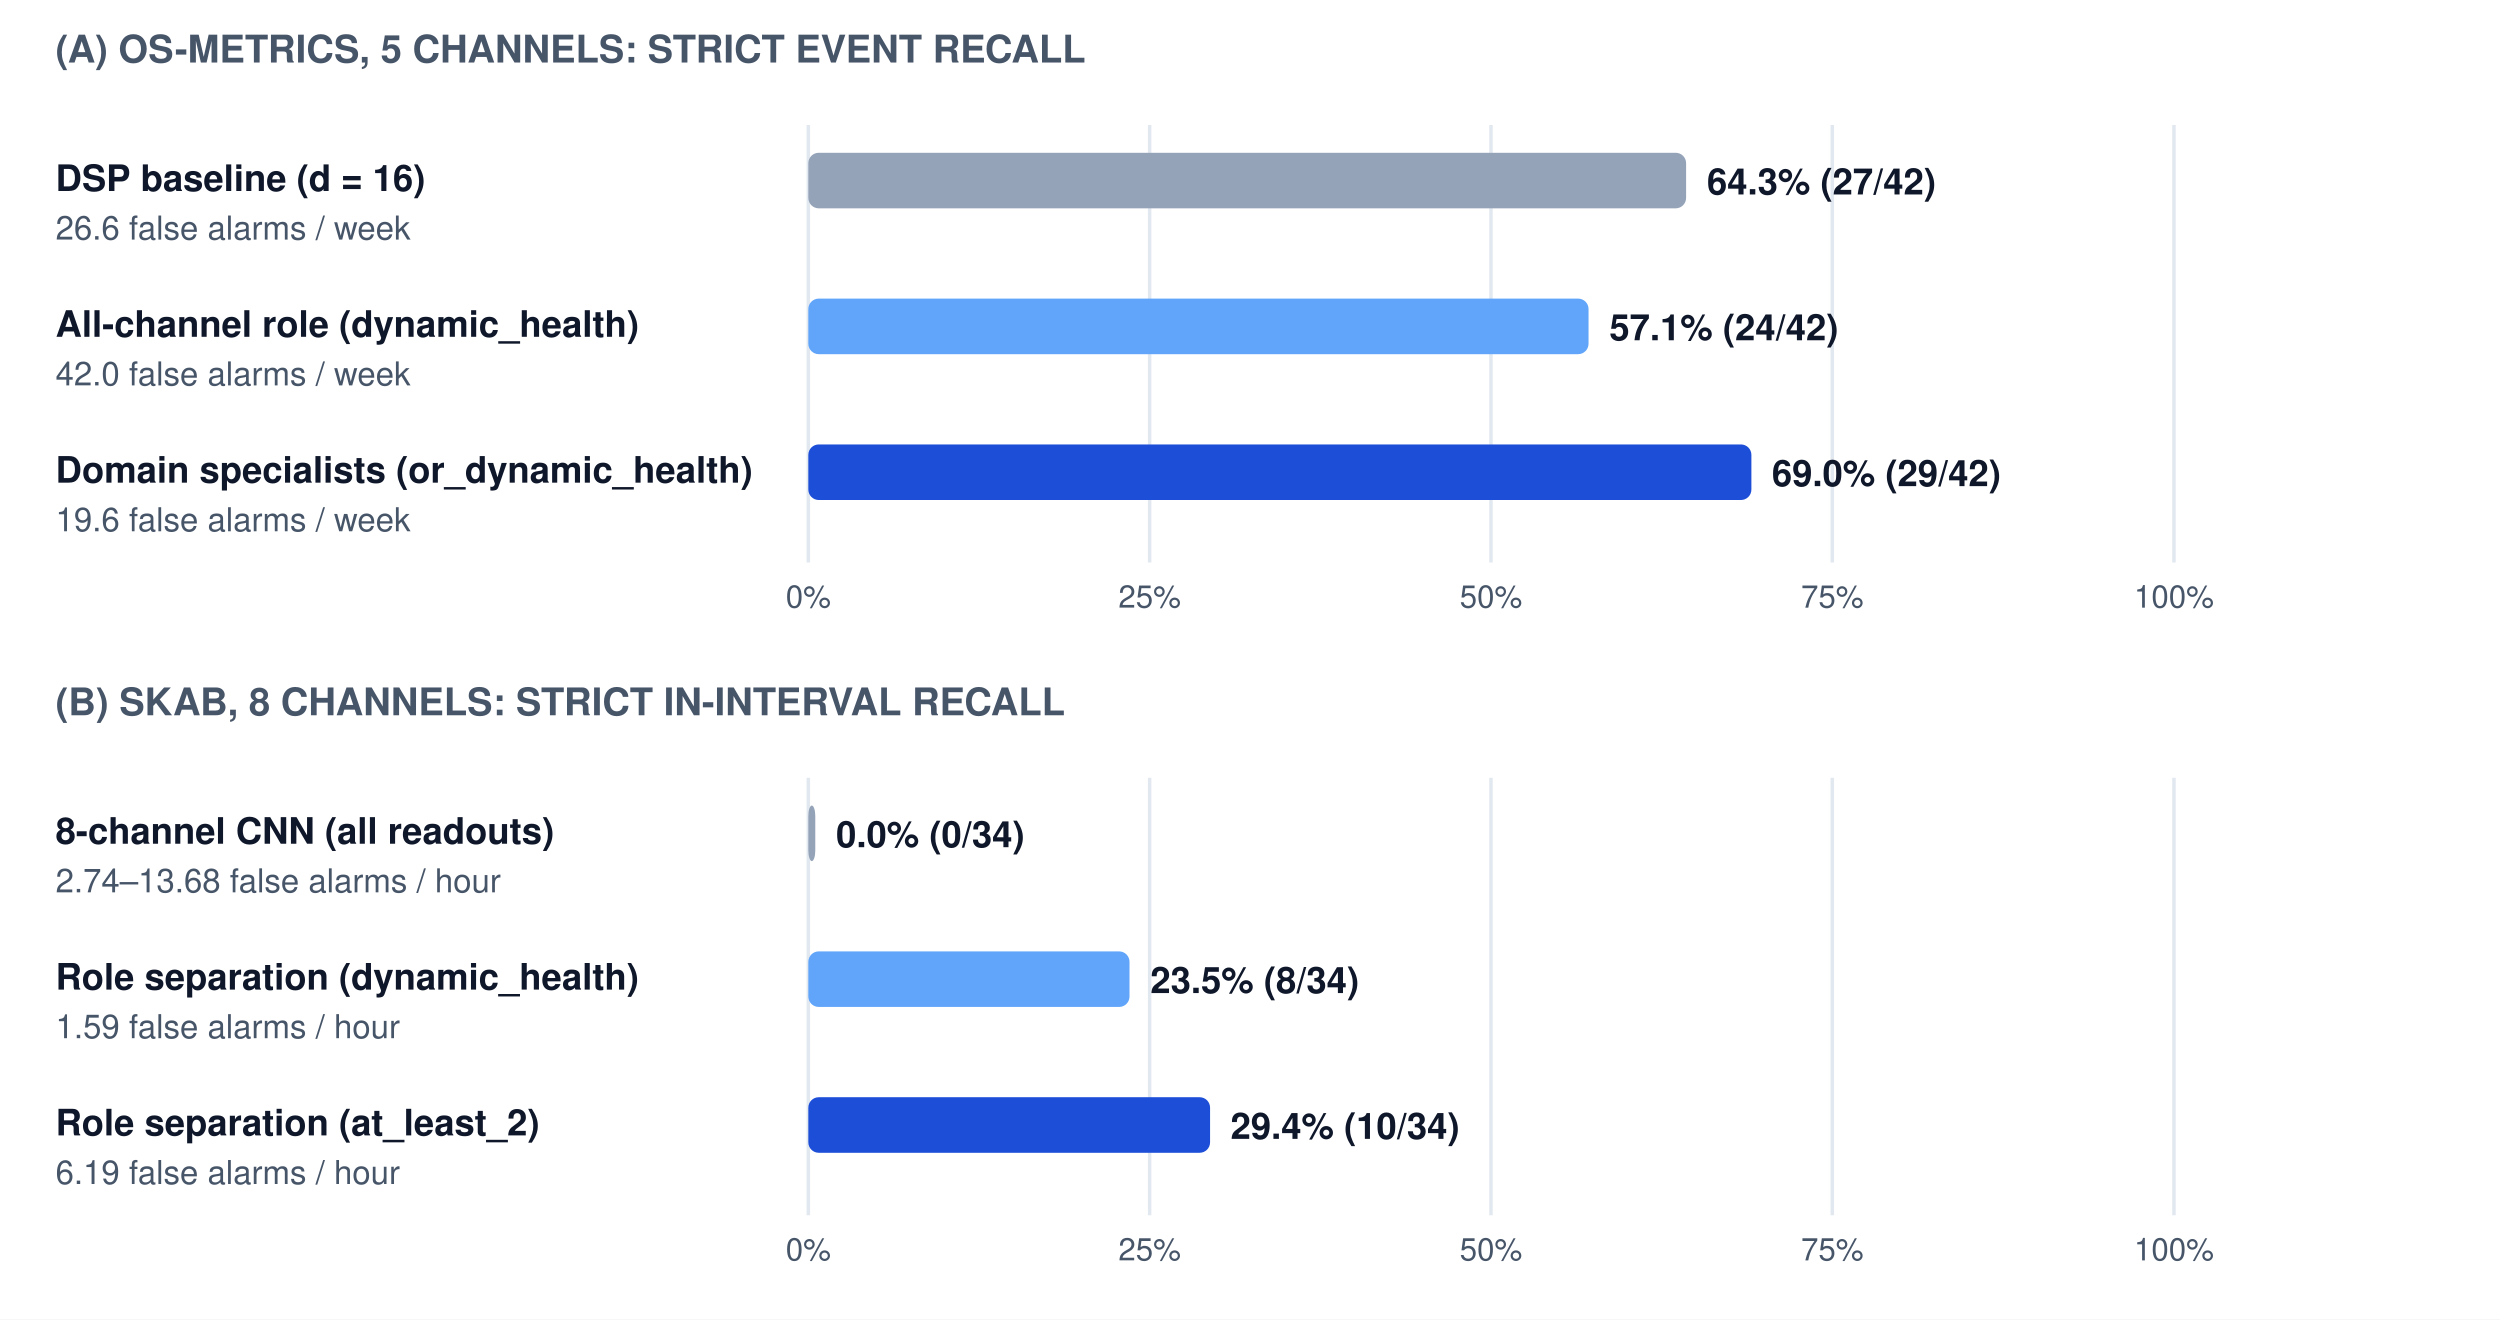
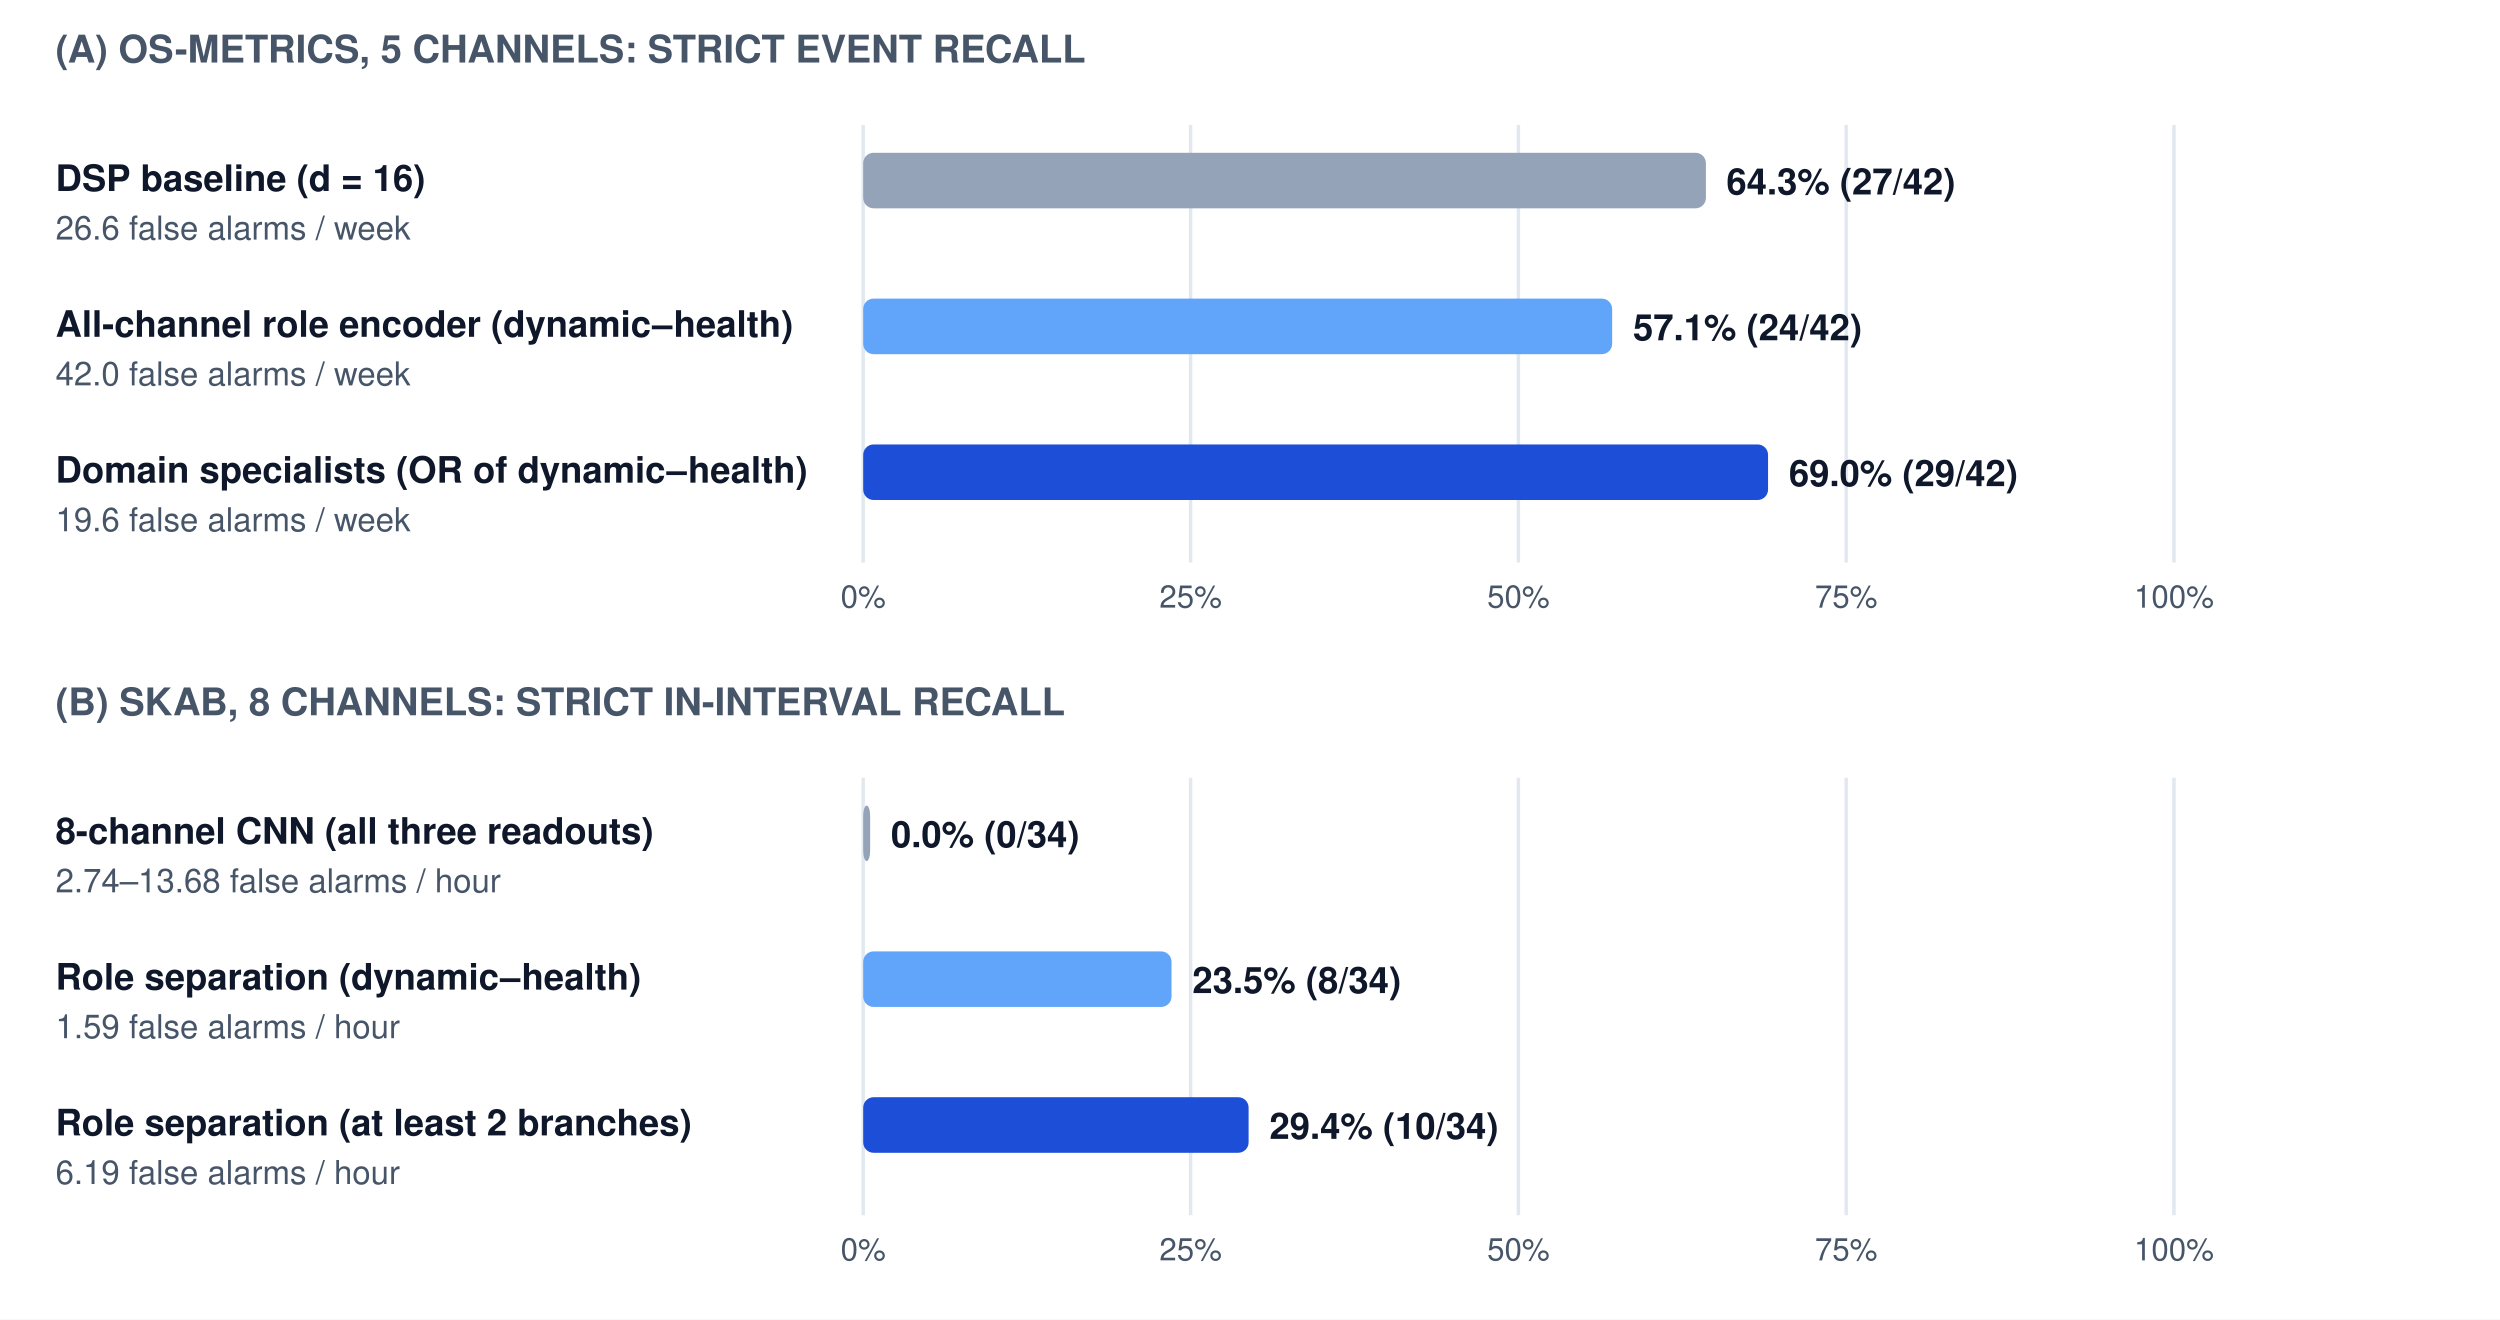
<svg xmlns="http://www.w3.org/2000/svg" viewBox="0 0 720 380" role="img" aria-label="specialists" font-family="'Nimbus Sans', Helvetica, Arial, sans-serif">
  <defs>
    <marker id="specialists-arrow" viewBox="0 0 10 10" refX="9" refY="5" markerWidth="7" markerHeight="7" orient="auto-start-reverse">
      <path d="M 0 1.5 L 9 5 L 0 8.5 z" fill="#64748b" />
    </marker>
  </defs>
  <rect width="720" height="380" fill="#ffffff" />
  <text x="16.0" y="18.0" font-size="11" font-weight="700" fill="#475569" text-anchor="start">(A) OS-METRICS, 5 CHANNELS: STRICT EVENT RECALL</text>
-   <line x1="232.8" y1="36.0" x2="232.8" y2="162.0" stroke="#e2e8f0" stroke-width="1.0" />
-   <text x="232.8" y="175.0" font-size="9" fill="#475569" text-anchor="middle">0%</text>
-   <line x1="331.1" y1="36.0" x2="331.1" y2="162.0" stroke="#e2e8f0" stroke-width="1.0" />
-   <text x="331.1" y="175.0" font-size="9" fill="#475569" text-anchor="middle">25%</text>
-   <line x1="429.4" y1="36.0" x2="429.4" y2="162.0" stroke="#e2e8f0" stroke-width="1.0" />
-   <text x="429.4" y="175.0" font-size="9" fill="#475569" text-anchor="middle">50%</text>
-   <line x1="527.7" y1="36.0" x2="527.7" y2="162.0" stroke="#e2e8f0" stroke-width="1.0" />
-   <text x="527.7" y="175.0" font-size="9" fill="#475569" text-anchor="middle">75%</text>
+   <line x1="248.6" y1="36.0" x2="248.6" y2="162.0" stroke="#e2e8f0" stroke-width="1.0" />
+   <text x="248.6" y="175.0" font-size="9" fill="#475569" text-anchor="middle">0%</text>
+   <line x1="342.9" y1="36.0" x2="342.9" y2="162.0" stroke="#e2e8f0" stroke-width="1.0" />
+   <text x="342.9" y="175.0" font-size="9" fill="#475569" text-anchor="middle">25%</text>
+   <line x1="437.3" y1="36.0" x2="437.3" y2="162.0" stroke="#e2e8f0" stroke-width="1.0" />
+   <text x="437.3" y="175.0" font-size="9" fill="#475569" text-anchor="middle">50%</text>
+   <line x1="531.7" y1="36.0" x2="531.7" y2="162.0" stroke="#e2e8f0" stroke-width="1.0" />
+   <text x="531.7" y="175.0" font-size="9" fill="#475569" text-anchor="middle">75%</text>
  <line x1="626.1" y1="36.0" x2="626.1" y2="162.0" stroke="#e2e8f0" stroke-width="1.0" />
  <text x="626.1" y="175.0" font-size="9" fill="#475569" text-anchor="middle">100%</text>
  <text x="16.0" y="55.0" font-size="10.5" font-weight="700" fill="#0f172a" text-anchor="start">DSP baseline (d = 16)</text>
  <text x="16.0" y="69.0" font-size="9.5" fill="#475569" text-anchor="start">26.6 false alarms / week</text>
-   <rect x="232.8" y="44.0" width="252.8" height="16.0" rx="3" fill="#94a3b8" stroke="none" stroke-width="1.0" />
-   <text x="491.6" y="56.0" font-size="10.5" font-weight="700" fill="#0f172a" text-anchor="start">64.3% (27/42)</text>
-   <text x="16.0" y="97.0" font-size="10.5" font-weight="700" fill="#0f172a" text-anchor="start">All-channel role (dynamic_health)</text>
+   <rect x="248.6" y="44.0" width="242.7" height="16.0" rx="3" fill="#94a3b8" stroke="none" stroke-width="1.0" />
+   <text x="497.2" y="56.0" font-size="10.5" font-weight="700" fill="#0f172a" text-anchor="start">64.3% (27/42)</text>
+   <text x="16.0" y="97.0" font-size="10.5" font-weight="700" fill="#0f172a" text-anchor="start">All-channel role encoder (dynamic–health)</text>
  <text x="16.0" y="111.0" font-size="9.5" fill="#475569" text-anchor="start">42.0 false alarms / week</text>
-   <rect x="232.8" y="86.0" width="224.7" height="16.0" rx="3" fill="#60a5fa" stroke="none" stroke-width="1.0" />
-   <text x="463.5" y="98.0" font-size="10.5" font-weight="700" fill="#0f172a" text-anchor="start">57.1% (24/42)</text>
-   <text x="16.0" y="139.0" font-size="10.5" font-weight="700" fill="#0f172a" text-anchor="start">Domain specialists (or_dynamic_health)</text>
+   <rect x="248.6" y="86.0" width="215.7" height="16.0" rx="3" fill="#60a5fa" stroke="none" stroke-width="1.0" />
+   <text x="470.3" y="98.0" font-size="10.5" font-weight="700" fill="#0f172a" text-anchor="start">57.1% (24/42)</text>
+   <text x="16.0" y="139.0" font-size="10.5" font-weight="700" fill="#0f172a" text-anchor="start">Domain specialists (OR of dynamic–health)</text>
  <text x="16.0" y="153.0" font-size="9.5" fill="#475569" text-anchor="start">19.6 false alarms / week</text>
-   <rect x="232.8" y="128.0" width="271.6" height="16.0" rx="3" fill="#1d4ed8" stroke="none" stroke-width="1.0" />
-   <text x="510.3" y="140.0" font-size="10.5" font-weight="700" fill="#0f172a" text-anchor="start">69.0% (29/42)</text>
+   <rect x="248.6" y="128.0" width="260.6" height="16.0" rx="3" fill="#1d4ed8" stroke="none" stroke-width="1.0" />
+   <text x="515.2" y="140.0" font-size="10.5" font-weight="700" fill="#0f172a" text-anchor="start">69.0% (29/42)</text>
  <text x="16.0" y="206.0" font-size="11" font-weight="700" fill="#475569" text-anchor="start">(B) SKAB, 8 CHANNELS: STRICT IN-INTERVAL RECALL</text>
-   <line x1="232.8" y1="224.0" x2="232.8" y2="350.0" stroke="#e2e8f0" stroke-width="1.0" />
-   <text x="232.8" y="363.0" font-size="9" fill="#475569" text-anchor="middle">0%</text>
-   <line x1="331.1" y1="224.0" x2="331.1" y2="350.0" stroke="#e2e8f0" stroke-width="1.0" />
-   <text x="331.1" y="363.0" font-size="9" fill="#475569" text-anchor="middle">25%</text>
-   <line x1="429.4" y1="224.0" x2="429.4" y2="350.0" stroke="#e2e8f0" stroke-width="1.0" />
-   <text x="429.4" y="363.0" font-size="9" fill="#475569" text-anchor="middle">50%</text>
-   <line x1="527.7" y1="224.0" x2="527.7" y2="350.0" stroke="#e2e8f0" stroke-width="1.0" />
-   <text x="527.7" y="363.0" font-size="9" fill="#475569" text-anchor="middle">75%</text>
+   <line x1="248.6" y1="224.0" x2="248.6" y2="350.0" stroke="#e2e8f0" stroke-width="1.0" />
+   <text x="248.6" y="363.0" font-size="9" fill="#475569" text-anchor="middle">0%</text>
+   <line x1="342.9" y1="224.0" x2="342.9" y2="350.0" stroke="#e2e8f0" stroke-width="1.0" />
+   <text x="342.9" y="363.0" font-size="9" fill="#475569" text-anchor="middle">25%</text>
+   <line x1="437.3" y1="224.0" x2="437.3" y2="350.0" stroke="#e2e8f0" stroke-width="1.0" />
+   <text x="437.3" y="363.0" font-size="9" fill="#475569" text-anchor="middle">50%</text>
+   <line x1="531.7" y1="224.0" x2="531.7" y2="350.0" stroke="#e2e8f0" stroke-width="1.0" />
+   <text x="531.7" y="363.0" font-size="9" fill="#475569" text-anchor="middle">75%</text>
  <line x1="626.1" y1="224.0" x2="626.1" y2="350.0" stroke="#e2e8f0" stroke-width="1.0" />
  <text x="626.1" y="363.0" font-size="9" fill="#475569" text-anchor="middle">100%</text>
-   <text x="16.0" y="243.0" font-size="10.5" font-weight="700" fill="#0f172a" text-anchor="start">8-channel CNN (all readouts)</text>
+   <text x="16.0" y="243.0" font-size="10.5" font-weight="700" fill="#0f172a" text-anchor="start">8-channel CNN (all three readouts)</text>
  <text x="16.0" y="257.0" font-size="9.5" fill="#475569" text-anchor="start">2.74–13.68 false alarms / hour</text>
-   <rect x="232.8" y="232.0" width="2.0" height="16.0" rx="3" fill="#94a3b8" stroke="none" stroke-width="1.0" />
-   <text x="240.8" y="244.0" font-size="10.5" font-weight="700" fill="#0f172a" text-anchor="start">0.0% (0/34)</text>
-   <text x="16.0" y="285.0" font-size="10.5" font-weight="700" fill="#0f172a" text-anchor="start">Role separation (dynamic_health)</text>
+   <rect x="248.6" y="232.0" width="2.0" height="16.0" rx="3" fill="#94a3b8" stroke="none" stroke-width="1.0" />
+   <text x="256.6" y="244.0" font-size="10.5" font-weight="700" fill="#0f172a" text-anchor="start">0.0% (0/34)</text>
+   <text x="16.0" y="285.0" font-size="10.5" font-weight="700" fill="#0f172a" text-anchor="start">Role separation (dynamic–health)</text>
  <text x="16.0" y="299.0" font-size="9.5" fill="#475569" text-anchor="start">1.59 false alarms / hour</text>
-   <rect x="232.8" y="274.0" width="92.5" height="16.0" rx="3" fill="#60a5fa" stroke="none" stroke-width="1.0" />
-   <text x="331.3" y="286.0" font-size="10.5" font-weight="700" fill="#0f172a" text-anchor="start">23.5% (8/34)</text>
-   <text x="16.0" y="327.0" font-size="10.5" font-weight="700" fill="#0f172a" text-anchor="start">Role separation (at_least_2)</text>
+   <rect x="248.6" y="274.0" width="88.8" height="16.0" rx="3" fill="#60a5fa" stroke="none" stroke-width="1.0" />
+   <text x="343.4" y="286.0" font-size="10.5" font-weight="700" fill="#0f172a" text-anchor="start">23.5% (8/34)</text>
+   <text x="16.0" y="327.0" font-size="10.5" font-weight="700" fill="#0f172a" text-anchor="start">Role separation (at least 2 branches)</text>
  <text x="16.0" y="341.0" font-size="9.5" fill="#475569" text-anchor="start">6.19 false alarms / hour</text>
-   <rect x="232.8" y="316.0" width="115.7" height="16.0" rx="3" fill="#1d4ed8" stroke="none" stroke-width="1.0" />
-   <text x="354.4" y="328.0" font-size="10.5" font-weight="700" fill="#0f172a" text-anchor="start">29.4% (10/34)</text>
+   <rect x="248.6" y="316.0" width="111.0" height="16.0" rx="3" fill="#1d4ed8" stroke="none" stroke-width="1.0" />
+   <text x="365.6" y="328.0" font-size="10.5" font-weight="700" fill="#0f172a" text-anchor="start">29.4% (10/34)</text>
</svg>
